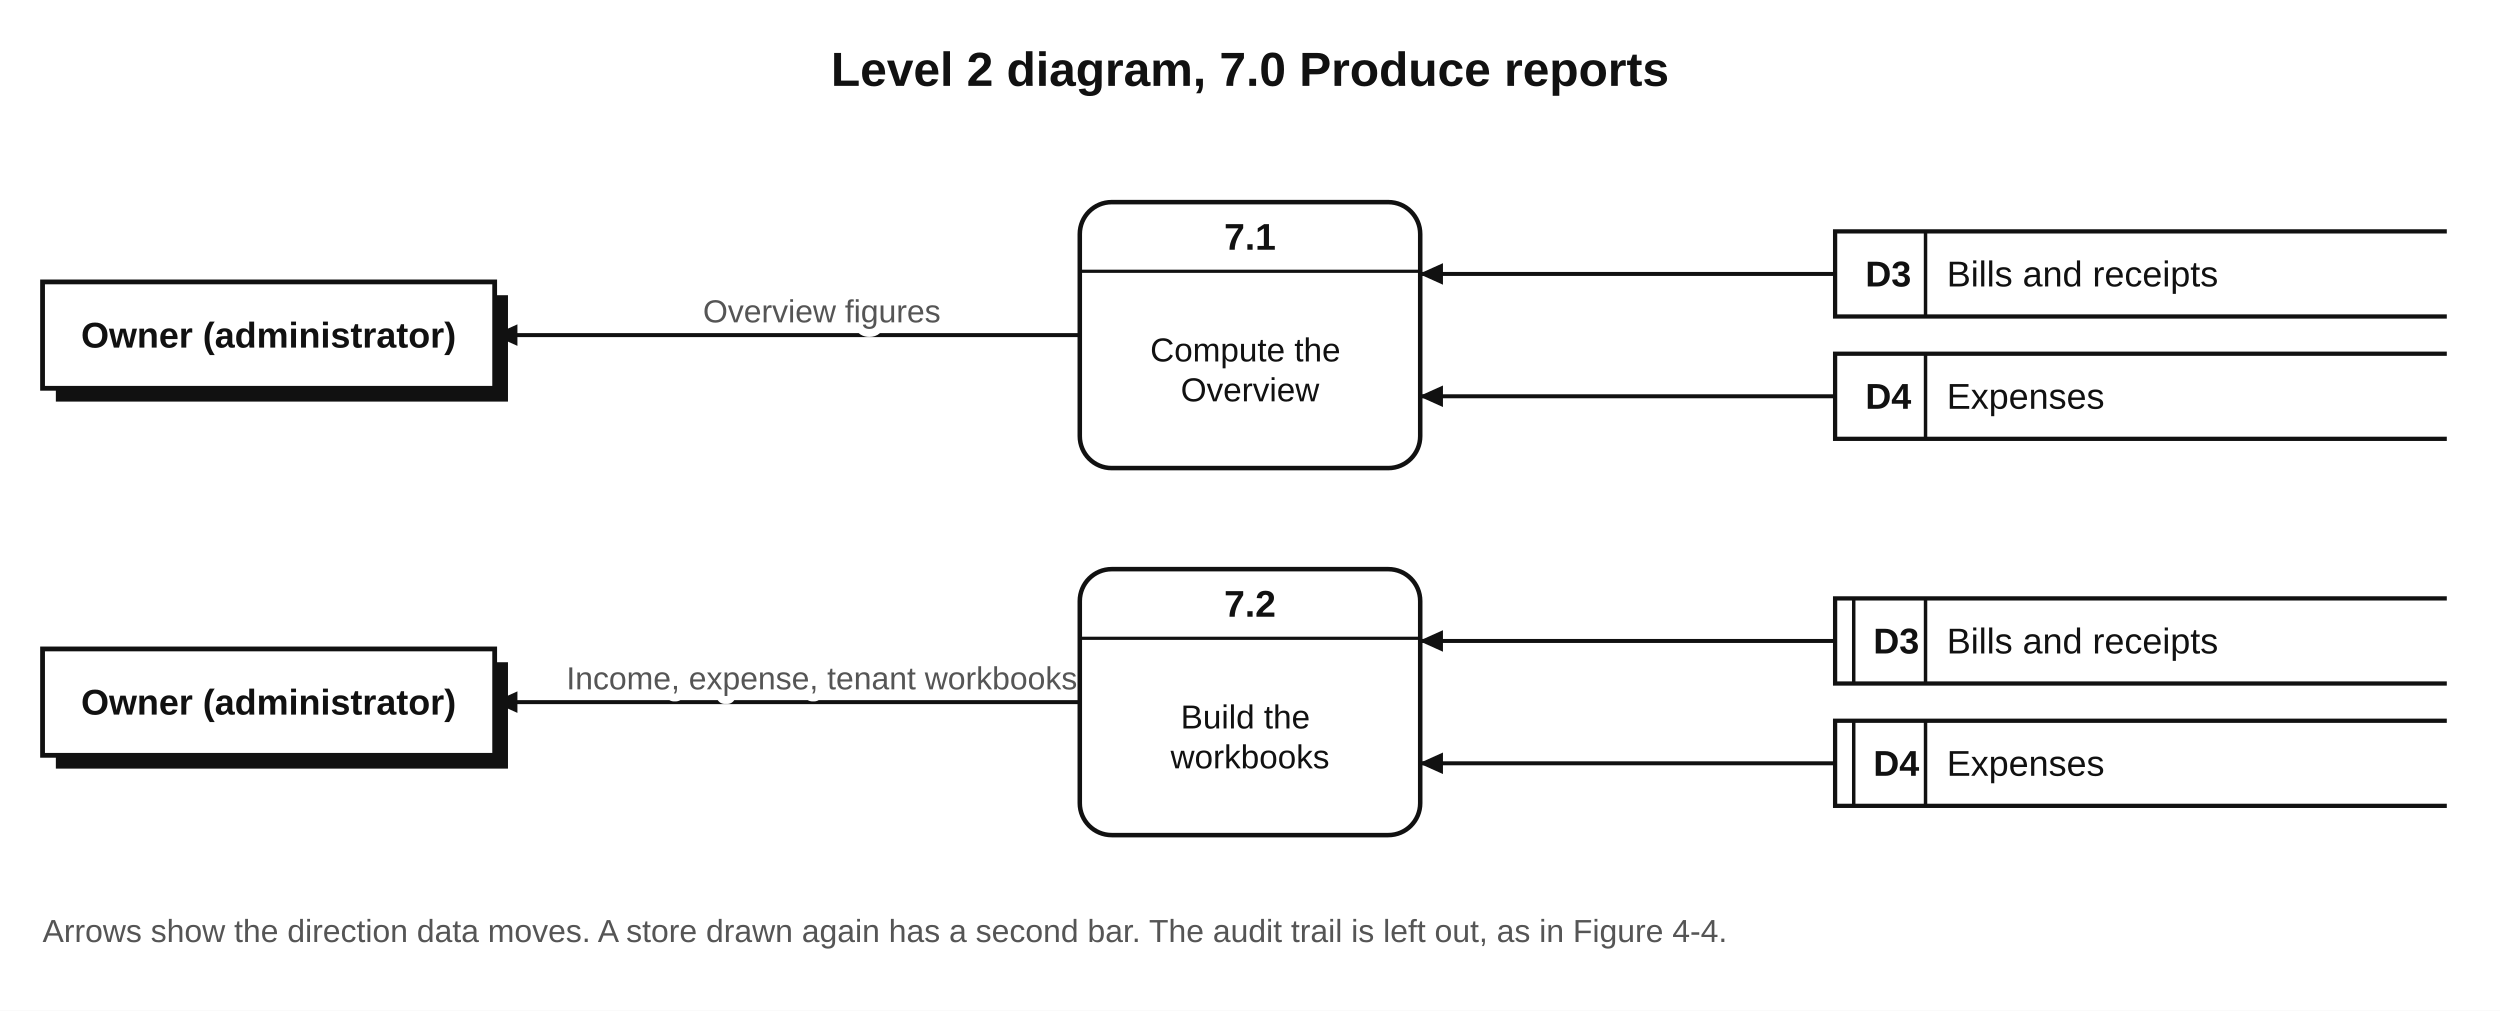
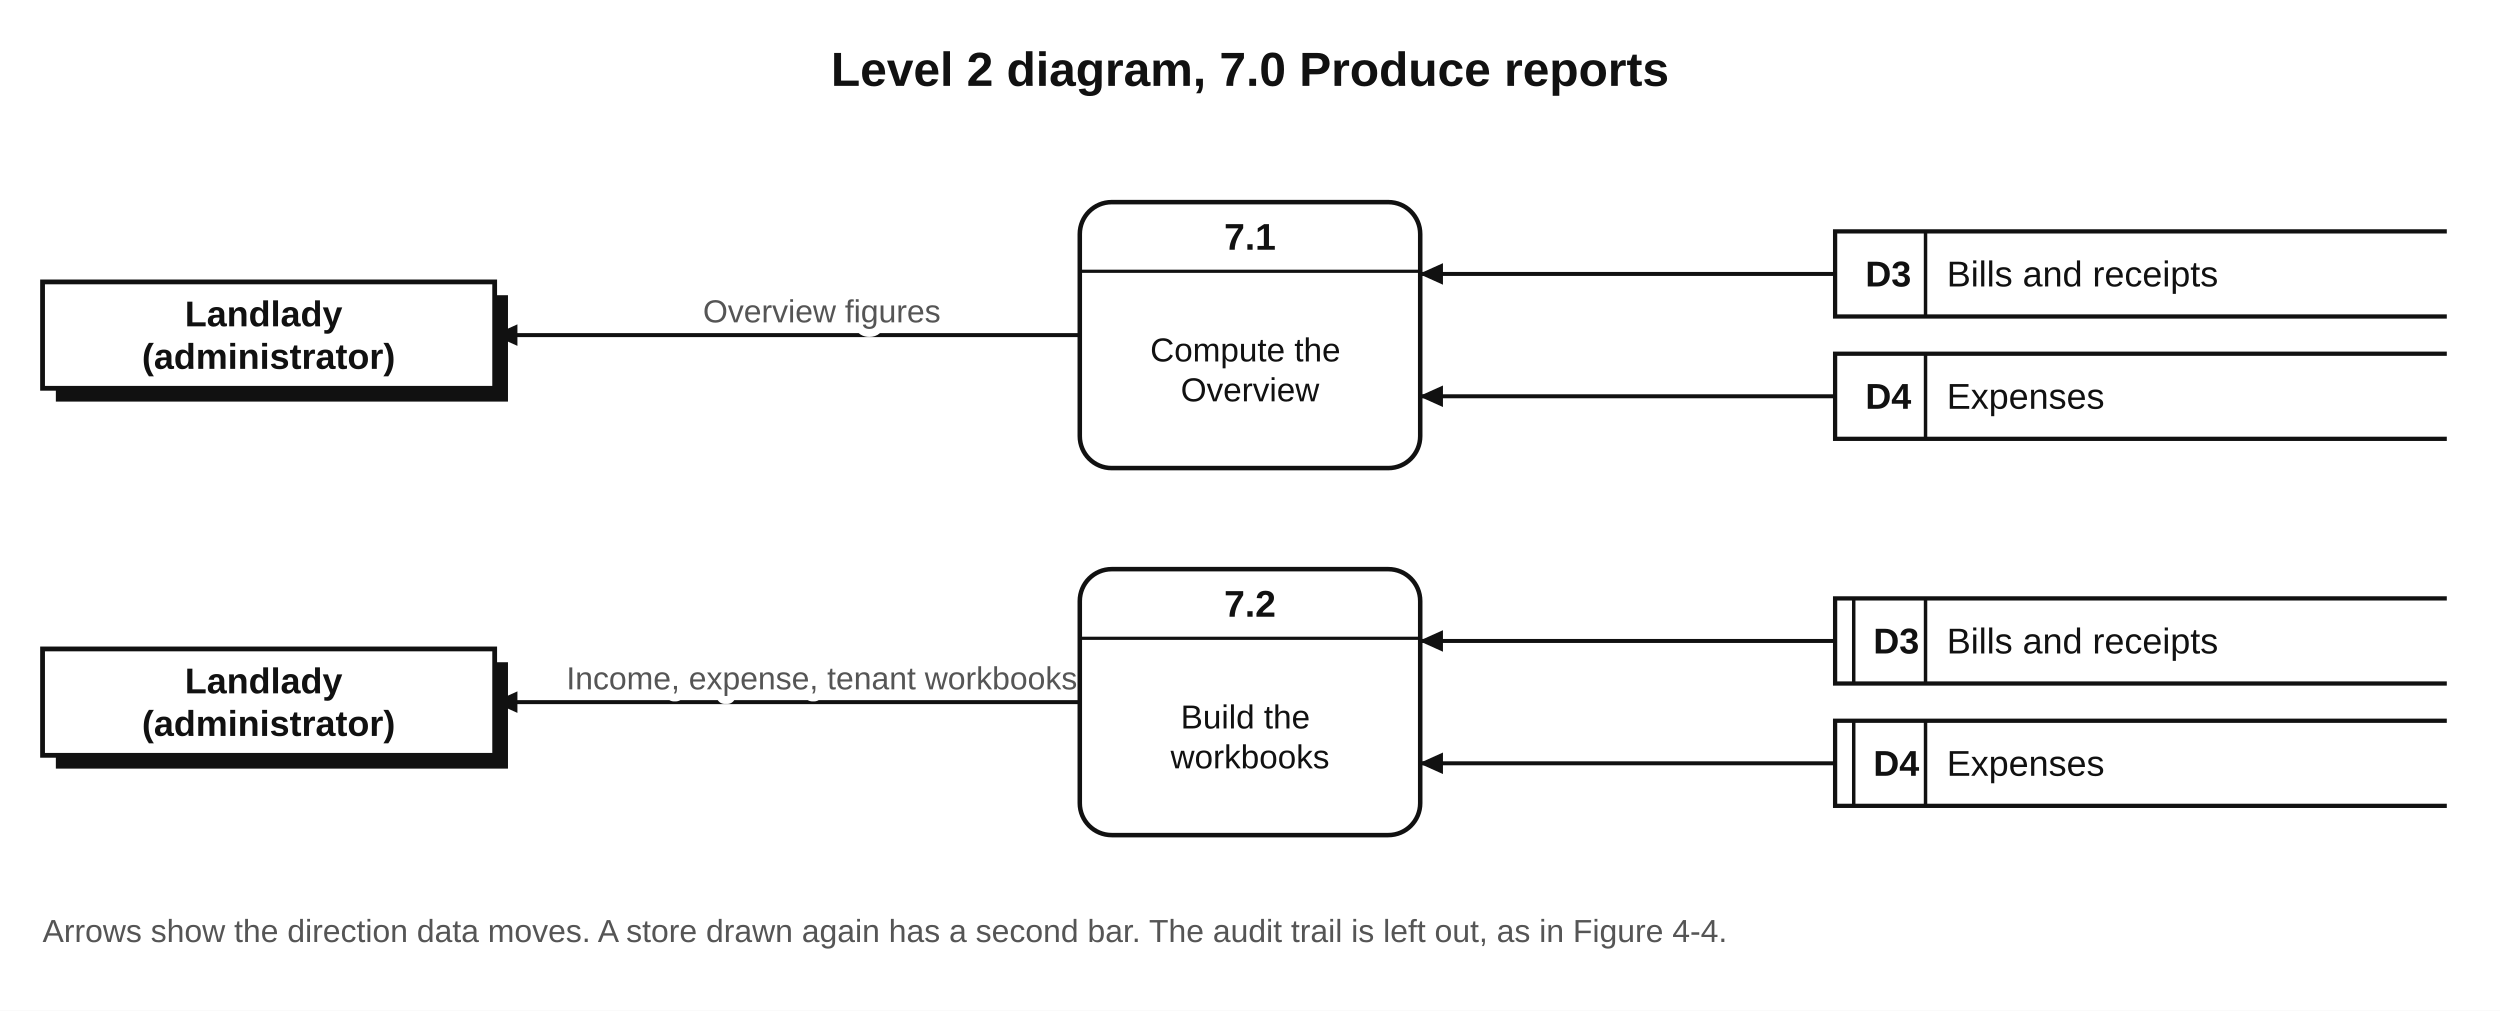
<svg xmlns="http://www.w3.org/2000/svg" width="940" height="380" viewBox="0 0 940 380">
  <rect width="940" height="380" fill="#fff" />
  <defs>
    <marker id="arr" viewBox="0 0 10 10" refX="9.5" refY="5" markerWidth="9" markerHeight="9" orient="auto-start-reverse" markerUnits="userSpaceOnUse">
      <path d="M0,0.5 L10,5 L0,9.5 Z" fill="#111" />
    </marker>
    <marker id="arrS" viewBox="0 0 10 10" refX="9.5" refY="5" markerWidth="9" markerHeight="9" orient="auto-start-reverse" markerUnits="userSpaceOnUse">
      <path d="M0,0.5 L10,5 L0,9.5 Z" fill="#111" />
    </marker>
  </defs>
  <text x="470" y="32.3" font-family="Arial, Helvetica, sans-serif" font-size="18" text-anchor="middle" fill="#111" font-weight="bold">
    <tspan x="470" dy="0">Level 2 diagram, 7.0 Produce reports</tspan>
  </text>
  <rect x="21" y="111" width="170" height="40" fill="#111" />
  <rect x="16" y="106" width="170" height="40" rx="0" fill="#fff" stroke="#111" stroke-width="1.8" />
-   <text x="101" y="130.7" font-family="Arial, Helvetica, sans-serif" font-size="13.5" text-anchor="middle" fill="#111" font-weight="bold">
-     <tspan x="101" dy="0">Owner (administrator)</tspan>
+   <text x="101" y="122.7" font-family="Arial, Helvetica, sans-serif" font-size="13.5" text-anchor="middle" fill="#111" font-weight="bold">
+     <tspan x="101" dy="0">Landlady</tspan>
+     <tspan x="101" dy="16">(administrator)</tspan>
  </text>
  <path d="M186,126 L406,126" fill="none" stroke="#111" stroke-width="1.5" marker-start="url(#arrS)" />
  <text x="309" y="121.2" font-family="Arial, Helvetica, sans-serif" font-size="12" text-anchor="middle" fill="#555" stroke="#fff" stroke-width="6" stroke-linejoin="round" paint-order="stroke">
    <tspan x="309" dy="0">Overview figures</tspan>
  </text>
  <path d="M920,87 H690 V119 H920" fill="#fff" stroke="#111" stroke-width="1.6" />
  <path d="M724,87 L724,119" fill="none" stroke="#111" stroke-width="1.3" />
  <text x="710" y="107.7" font-family="Arial, Helvetica, sans-serif" font-size="13.5" text-anchor="middle" fill="#111" font-weight="bold">
    <tspan x="710" dy="0">D3</tspan>
  </text>
  <text x="732" y="107.7" font-family="Arial, Helvetica, sans-serif" font-size="13.5" text-anchor="start" fill="#111">
    <tspan x="732" dy="0">Bills and receipts</tspan>
  </text>
  <path d="M690,103 L534,103" fill="none" stroke="#111" stroke-width="1.5" marker-end="url(#arr)" />
  <path d="M920,133 H690 V165 H920" fill="#fff" stroke="#111" stroke-width="1.6" />
  <path d="M724,133 L724,165" fill="none" stroke="#111" stroke-width="1.3" />
  <text x="710" y="153.7" font-family="Arial, Helvetica, sans-serif" font-size="13.5" text-anchor="middle" fill="#111" font-weight="bold">
    <tspan x="710" dy="0">D4</tspan>
  </text>
  <text x="732" y="153.7" font-family="Arial, Helvetica, sans-serif" font-size="13.5" text-anchor="start" fill="#111">
    <tspan x="732" dy="0">Expenses</tspan>
  </text>
  <path d="M690,149 L534,149" fill="none" stroke="#111" stroke-width="1.5" marker-end="url(#arr)" />
  <rect x="406" y="76" width="128" height="100" rx="12" fill="#fff" stroke="#111" stroke-width="1.7" />
  <path d="M406,102 L534,102" fill="none" stroke="#111" stroke-width="1.2" />
  <text x="470" y="93.9" font-family="Arial, Helvetica, sans-serif" font-size="14" text-anchor="middle" fill="#111" font-weight="bold">
    <tspan x="470" dy="0">7.1</tspan>
  </text>
  <text x="470" y="135.9" font-family="Arial, Helvetica, sans-serif" font-size="12.5" text-anchor="middle" fill="#111">
    <tspan x="470" dy="0">Compute the</tspan>
    <tspan x="470" dy="15">Overview</tspan>
  </text>
  <rect x="21" y="249" width="170" height="40" fill="#111" />
  <rect x="16" y="244" width="170" height="40" rx="0" fill="#fff" stroke="#111" stroke-width="1.8" />
-   <text x="101" y="268.7" font-family="Arial, Helvetica, sans-serif" font-size="13.5" text-anchor="middle" fill="#111" font-weight="bold">
-     <tspan x="101" dy="0">Owner (administrator)</tspan>
+   <text x="101" y="260.7" font-family="Arial, Helvetica, sans-serif" font-size="13.5" text-anchor="middle" fill="#111" font-weight="bold">
+     <tspan x="101" dy="0">Landlady</tspan>
+     <tspan x="101" dy="16">(administrator)</tspan>
  </text>
  <path d="M186,264 L406,264" fill="none" stroke="#111" stroke-width="1.5" marker-start="url(#arrS)" />
  <text x="309" y="259.2" font-family="Arial, Helvetica, sans-serif" font-size="12" text-anchor="middle" fill="#555" stroke="#fff" stroke-width="6" stroke-linejoin="round" paint-order="stroke">
    <tspan x="309" dy="0">Income, expense, tenant workbooks</tspan>
  </text>
  <path d="M920,225 H690 V257 H920" fill="#fff" stroke="#111" stroke-width="1.6" />
  <path d="M724,225 L724,257" fill="none" stroke="#111" stroke-width="1.3" />
  <path d="M697,225 L697,257" fill="none" stroke="#111" stroke-width="1.3" />
  <text x="713" y="245.7" font-family="Arial, Helvetica, sans-serif" font-size="13.5" text-anchor="middle" fill="#111" font-weight="bold">
    <tspan x="713" dy="0">D3</tspan>
  </text>
  <text x="732" y="245.7" font-family="Arial, Helvetica, sans-serif" font-size="13.5" text-anchor="start" fill="#111">
    <tspan x="732" dy="0">Bills and receipts</tspan>
  </text>
  <path d="M690,241 L534,241" fill="none" stroke="#111" stroke-width="1.5" marker-end="url(#arr)" />
  <path d="M920,271 H690 V303 H920" fill="#fff" stroke="#111" stroke-width="1.6" />
  <path d="M724,271 L724,303" fill="none" stroke="#111" stroke-width="1.3" />
  <path d="M697,271 L697,303" fill="none" stroke="#111" stroke-width="1.3" />
  <text x="713" y="291.7" font-family="Arial, Helvetica, sans-serif" font-size="13.5" text-anchor="middle" fill="#111" font-weight="bold">
    <tspan x="713" dy="0">D4</tspan>
  </text>
  <text x="732" y="291.7" font-family="Arial, Helvetica, sans-serif" font-size="13.5" text-anchor="start" fill="#111">
    <tspan x="732" dy="0">Expenses</tspan>
  </text>
  <path d="M690,287 L534,287" fill="none" stroke="#111" stroke-width="1.5" marker-end="url(#arr)" />
  <rect x="406" y="214" width="128" height="100" rx="12" fill="#fff" stroke="#111" stroke-width="1.7" />
  <path d="M406,240 L534,240" fill="none" stroke="#111" stroke-width="1.2" />
  <text x="470" y="231.9" font-family="Arial, Helvetica, sans-serif" font-size="14" text-anchor="middle" fill="#111" font-weight="bold">
    <tspan x="470" dy="0">7.2</tspan>
  </text>
  <text x="470" y="273.9" font-family="Arial, Helvetica, sans-serif" font-size="12.5" text-anchor="middle" fill="#111">
    <tspan x="470" dy="0">Build the</tspan>
    <tspan x="470" dy="15">workbooks</tspan>
  </text>
  <text x="16" y="354.2" font-family="Arial, Helvetica, sans-serif" font-size="12" text-anchor="start" fill="#555">
    <tspan x="16" dy="0">Arrows show the direction data moves. A store drawn again has a second bar. The audit trail is left out, as in Figure 4-4.</tspan>
  </text>
</svg>
